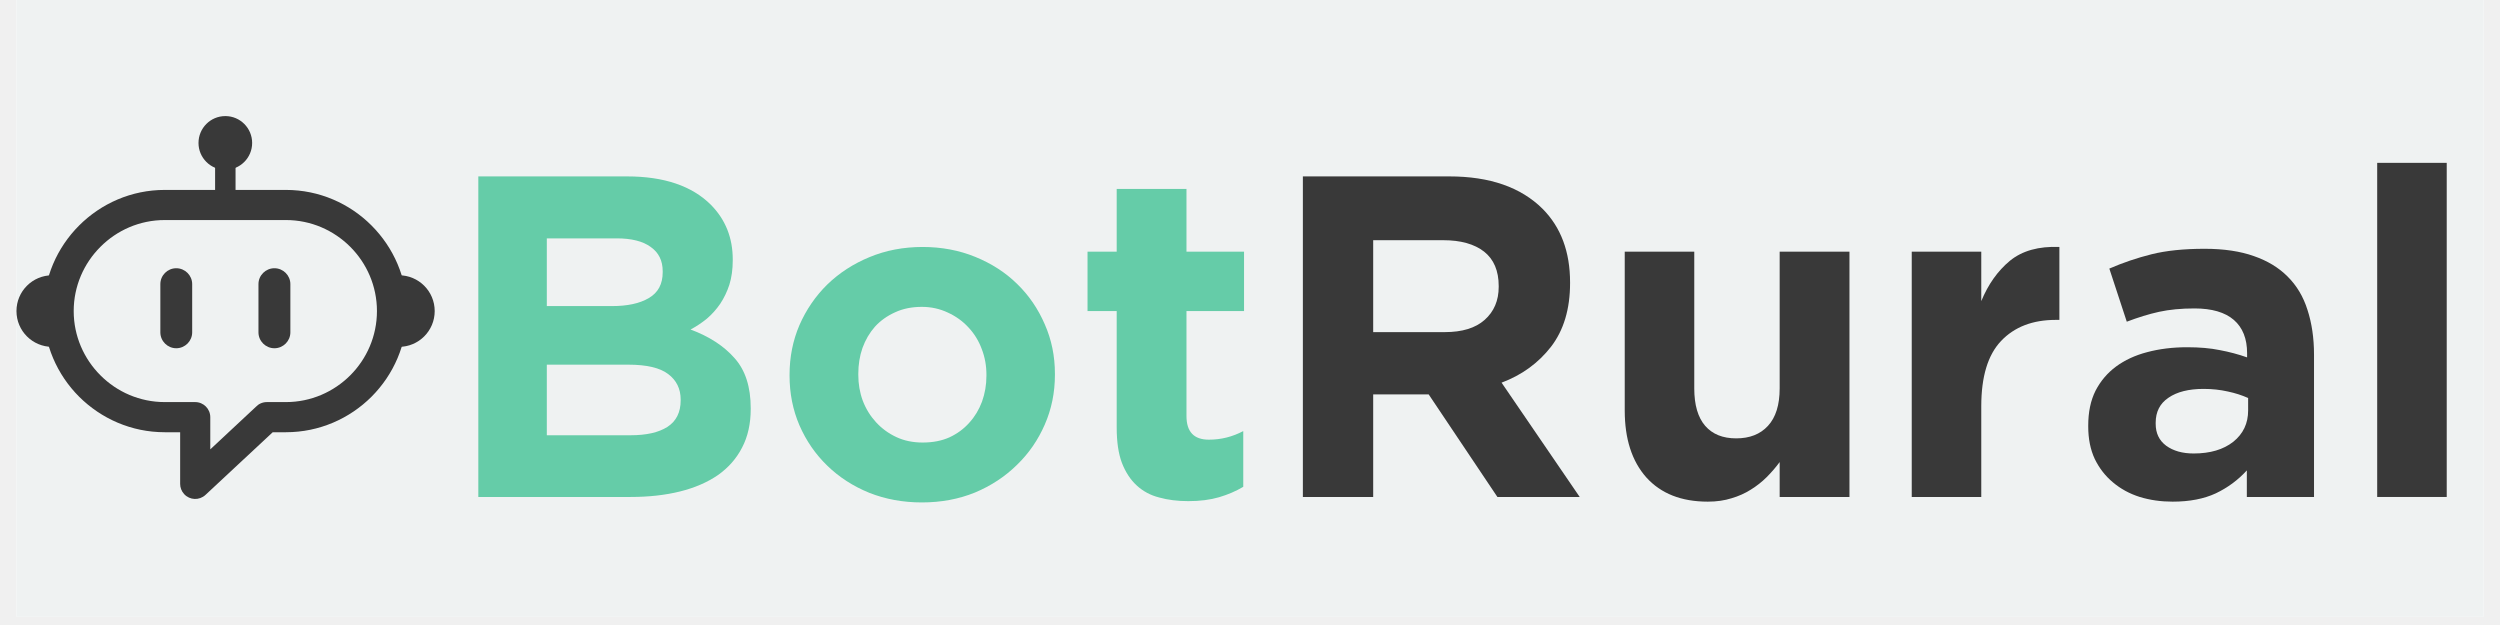
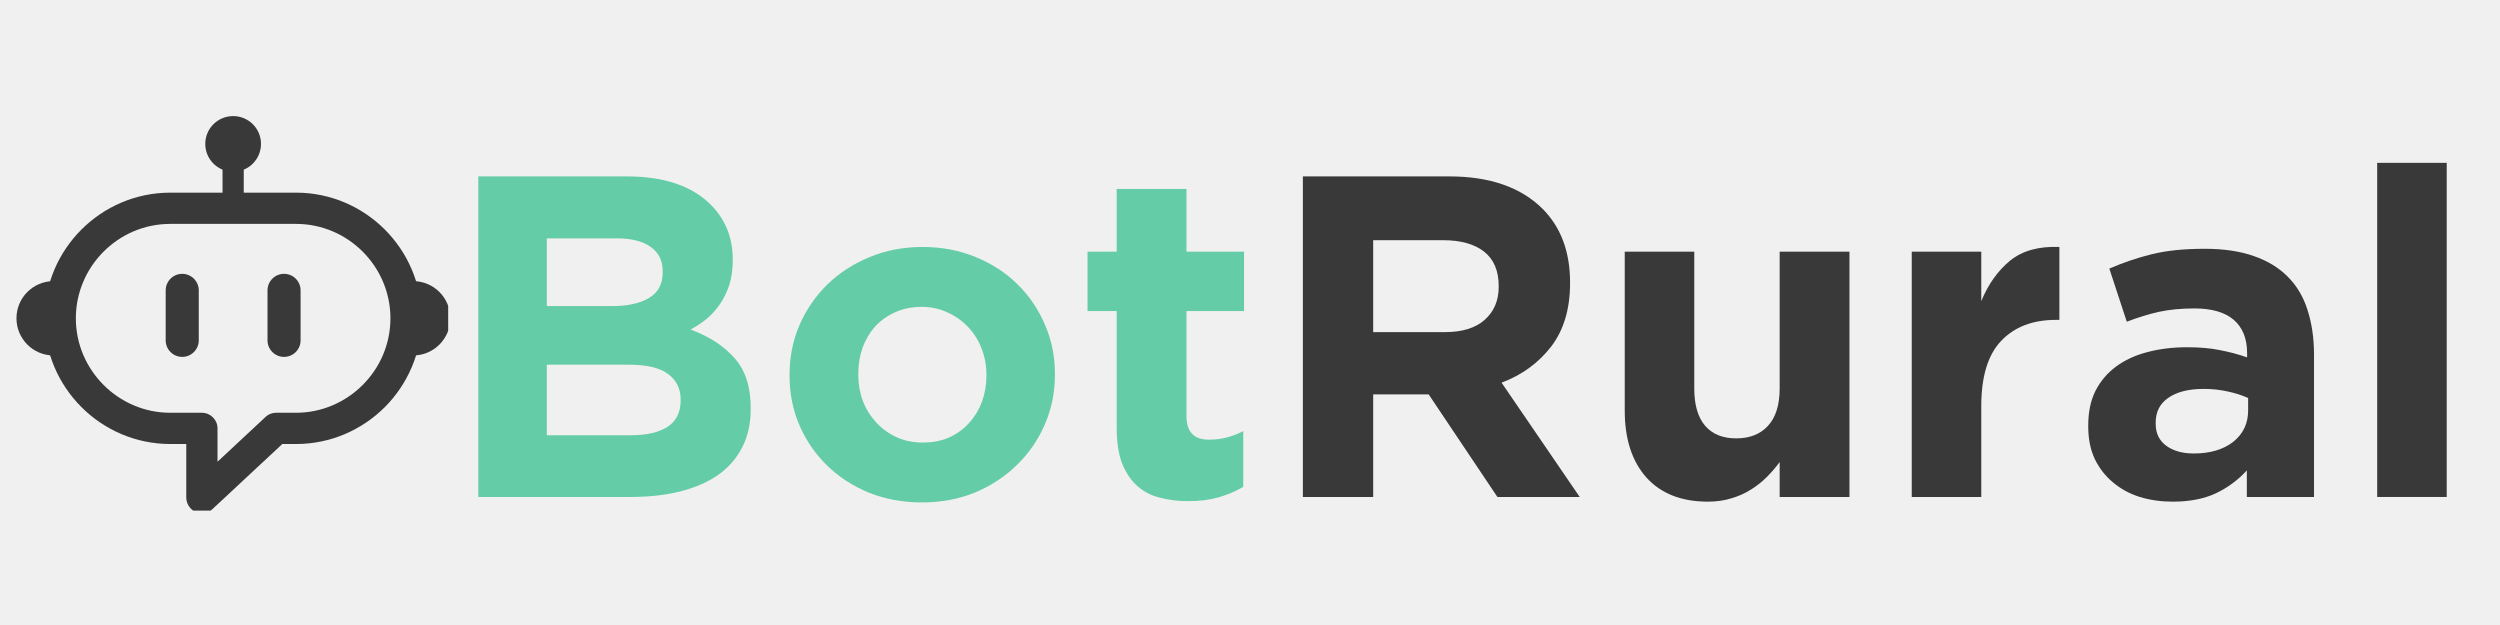
<svg xmlns="http://www.w3.org/2000/svg" width="200" zoomAndPan="magnify" viewBox="0 0 150 37.5" height="50" preserveAspectRatio="xMidYMid meet" version="1.0">
  <defs>
    <g />
-     <clipPath id="8d0e0656e6">
-       <path d="M 0.988 0 L 149.012 0 L 149.012 37.008 L 0.988 37.008 Z M 0.988 0 " clip-rule="nonzero" />
+     <clipPath id="e5680dad55">
+       <path d="M 2 11 L 26 11 L 26 30.637 L 2 30.637 Z M 2 11 " clip-rule="nonzero" />
    </clipPath>
-     <clipPath id="dcf500d1b9">
-       <path d="M 2 11 L 25 11 L 25 29.898 L 2 29.898 Z M 2 11 " clip-rule="nonzero" />
+     <clipPath id="17e42438e5">
+       <path d="M 12 6.953 L 16 6.953 L 16 11 L 12 11 Z M 12 6.953 " clip-rule="nonzero" />
    </clipPath>
-     <clipPath id="3427b412e7">
-       <path d="M 11 6.953 L 16 6.953 L 16 11 L 11 11 Z M 11 6.953 " clip-rule="nonzero" />
+     <clipPath id="45a0a9d2d8">
+       <path d="M 0.988 16 L 4 16 L 4 22 L 0.988 22 Z M 0.988 16 " clip-rule="nonzero" />
    </clipPath>
-     <clipPath id="2d5c8718f2">
-       <path d="M 0.988 16 L 4 16 L 4 21 L 0.988 21 Z M 0.988 16 " clip-rule="nonzero" />
-     </clipPath>
-     <clipPath id="f8084e1be4">
-       <path d="M 23 16 L 26.152 16 L 26.152 21 L 23 21 Z M 23 16 " clip-rule="nonzero" />
+     <clipPath id="9de32ecdfd">
+       <path d="M 24 16 L 26.891 16 L 26.891 22 L 24 22 Z M 24 16 " clip-rule="nonzero" />
    </clipPath>
  </defs>
-   <g clip-path="url(#8d0e0656e6)">
-     <path fill="#ffffff" d="M 0.988 0 L 149.012 0 L 149.012 37.008 L 0.988 37.008 Z M 0.988 0 " fill-opacity="1" fill-rule="nonzero" />
-     <path fill="#eff2f2" d="M 0.988 0 L 149.012 0 L 149.012 37.008 L 0.988 37.008 Z M 0.988 0 " fill-opacity="1" fill-rule="nonzero" />
-   </g>
  <g fill="#65cca8" fill-opacity="1">
    <g transform="translate(26.38704, 29.81809)">
      <g>
        <path d="M 2.312 -19.234 L 11.234 -19.234 C 13.453 -19.234 15.129 -18.664 16.266 -17.531 C 17.141 -16.645 17.578 -15.551 17.578 -14.25 L 17.578 -14.203 C 17.578 -13.648 17.508 -13.16 17.375 -12.734 C 17.238 -12.316 17.055 -11.938 16.828 -11.594 C 16.598 -11.258 16.332 -10.961 16.031 -10.703 C 15.727 -10.453 15.398 -10.234 15.047 -10.047 C 16.172 -9.629 17.051 -9.055 17.688 -8.328 C 18.332 -7.609 18.656 -6.609 18.656 -5.328 L 18.656 -5.281 C 18.656 -4.395 18.484 -3.625 18.141 -2.969 C 17.805 -2.312 17.32 -1.758 16.688 -1.312 C 16.051 -0.875 15.289 -0.547 14.406 -0.328 C 13.52 -0.109 12.535 0 11.453 0 L 2.312 0 Z M 13.375 -13.547 C 13.375 -14.18 13.133 -14.664 12.656 -15 C 12.188 -15.344 11.504 -15.516 10.609 -15.516 L 6.422 -15.516 L 6.422 -11.453 L 10.328 -11.453 C 11.266 -11.453 12.004 -11.613 12.547 -11.938 C 13.098 -12.258 13.375 -12.773 13.375 -13.484 Z M 14.453 -5.844 C 14.453 -6.488 14.203 -7 13.703 -7.375 C 13.211 -7.75 12.414 -7.938 11.312 -7.938 L 6.422 -7.938 L 6.422 -3.703 L 11.453 -3.703 C 12.391 -3.703 13.125 -3.867 13.656 -4.203 C 14.188 -4.547 14.453 -5.078 14.453 -5.797 Z M 14.453 -5.844 " />
      </g>
    </g>
  </g>
  <g fill="#65cca8" fill-opacity="1">
    <g transform="translate(46.21736, 29.81809)">
      <g>
        <path d="M 9.094 0.328 C 7.957 0.328 6.906 0.133 5.938 -0.25 C 4.969 -0.645 4.129 -1.188 3.422 -1.875 C 2.711 -2.562 2.156 -3.367 1.75 -4.297 C 1.352 -5.223 1.156 -6.219 1.156 -7.281 L 1.156 -7.328 C 1.156 -8.391 1.352 -9.383 1.75 -10.312 C 2.156 -11.238 2.711 -12.051 3.422 -12.75 C 4.141 -13.445 4.984 -13.992 5.953 -14.391 C 6.93 -14.797 7.992 -15 9.141 -15 C 10.273 -15 11.328 -14.801 12.297 -14.406 C 13.273 -14.008 14.113 -13.469 14.812 -12.781 C 15.52 -12.094 16.07 -11.285 16.469 -10.359 C 16.875 -9.441 17.078 -8.453 17.078 -7.391 L 17.078 -7.328 C 17.078 -6.266 16.875 -5.27 16.469 -4.344 C 16.07 -3.426 15.516 -2.617 14.797 -1.922 C 14.086 -1.223 13.25 -0.672 12.281 -0.266 C 11.312 0.129 10.25 0.328 9.094 0.328 Z M 9.141 -3.266 C 9.742 -3.266 10.281 -3.367 10.75 -3.578 C 11.219 -3.797 11.613 -4.086 11.938 -4.453 C 12.27 -4.816 12.523 -5.238 12.703 -5.719 C 12.879 -6.207 12.969 -6.727 12.969 -7.281 L 12.969 -7.328 C 12.969 -7.879 12.875 -8.395 12.688 -8.875 C 12.508 -9.363 12.242 -9.797 11.891 -10.172 C 11.547 -10.547 11.133 -10.844 10.656 -11.062 C 10.176 -11.289 9.656 -11.406 9.094 -11.406 C 8.488 -11.406 7.953 -11.297 7.484 -11.078 C 7.016 -10.867 6.613 -10.582 6.281 -10.219 C 5.957 -9.852 5.707 -9.426 5.531 -8.938 C 5.363 -8.457 5.281 -7.941 5.281 -7.391 L 5.281 -7.328 C 5.281 -6.785 5.367 -6.27 5.547 -5.781 C 5.734 -5.289 6 -4.859 6.344 -4.484 C 6.688 -4.109 7.094 -3.812 7.562 -3.594 C 8.031 -3.375 8.555 -3.266 9.141 -3.266 Z M 9.141 -3.266 " />
      </g>
    </g>
  </g>
  <g fill="#65cca8" fill-opacity="1">
    <g transform="translate(64.45467, 29.81809)">
      <g>
        <path d="M 6.844 0.25 C 6.195 0.25 5.613 0.176 5.094 0.031 C 4.57 -0.102 4.125 -0.344 3.75 -0.688 C 3.375 -1.031 3.078 -1.484 2.859 -2.047 C 2.648 -2.609 2.547 -3.316 2.547 -4.172 L 2.547 -11.156 L 0.797 -11.156 L 0.797 -14.719 L 2.547 -14.719 L 2.547 -18.484 L 6.734 -18.484 L 6.734 -14.719 L 10.188 -14.719 L 10.188 -11.156 L 6.734 -11.156 L 6.734 -4.859 C 6.734 -3.91 7.18 -3.438 8.078 -3.438 C 8.805 -3.438 9.492 -3.609 10.141 -3.953 L 10.141 -0.609 C 9.703 -0.348 9.219 -0.141 8.688 0.016 C 8.156 0.172 7.539 0.25 6.844 0.25 Z M 6.844 0.25 " />
      </g>
    </g>
  </g>
  <g fill="#393939" fill-opacity="1">
    <g transform="translate(75.86021, 29.81809)">
      <g>
        <path d="M 2.312 -19.234 L 11.094 -19.234 C 13.531 -19.234 15.398 -18.582 16.703 -17.281 C 17.797 -16.176 18.344 -14.707 18.344 -12.875 L 18.344 -12.828 C 18.344 -11.273 17.961 -10.004 17.203 -9.016 C 16.441 -8.035 15.453 -7.316 14.234 -6.859 L 18.922 0 L 13.984 0 L 9.859 -6.156 L 6.531 -6.156 L 6.531 0 L 2.312 0 Z M 10.828 -9.891 C 11.867 -9.891 12.664 -10.133 13.219 -10.625 C 13.781 -11.125 14.062 -11.785 14.062 -12.609 L 14.062 -12.656 C 14.062 -13.57 13.77 -14.258 13.188 -14.719 C 12.602 -15.176 11.785 -15.406 10.734 -15.406 L 6.531 -15.406 L 6.531 -9.891 Z M 10.828 -9.891 " />
      </g>
    </g>
  </g>
  <g fill="#393939" fill-opacity="1">
    <g transform="translate(95.718, 29.81809)">
      <g>
        <path d="M 6.75 0.281 C 5.164 0.281 3.938 -0.203 3.062 -1.172 C 2.195 -2.148 1.766 -3.488 1.766 -5.188 L 1.766 -14.719 L 5.938 -14.719 L 5.938 -6.516 C 5.938 -5.523 6.156 -4.773 6.594 -4.266 C 7.031 -3.766 7.648 -3.516 8.453 -3.516 C 9.266 -3.516 9.898 -3.766 10.359 -4.266 C 10.828 -4.773 11.062 -5.523 11.062 -6.516 L 11.062 -14.719 L 15.25 -14.719 L 15.25 0 L 11.062 0 L 11.062 -2.094 C 10.832 -1.781 10.57 -1.477 10.281 -1.188 C 10 -0.906 9.68 -0.656 9.328 -0.438 C 8.984 -0.219 8.598 -0.047 8.172 0.078 C 7.754 0.211 7.281 0.281 6.75 0.281 Z M 6.75 0.281 " />
      </g>
    </g>
  </g>
  <g fill="#393939" fill-opacity="1">
    <g transform="translate(112.8292, 29.81809)">
      <g>
        <path d="M 1.875 -14.719 L 6.047 -14.719 L 6.047 -11.75 C 6.461 -12.758 7.035 -13.566 7.766 -14.172 C 8.504 -14.773 9.492 -15.051 10.734 -15 L 10.734 -10.625 L 10.516 -10.625 C 9.129 -10.625 8.035 -10.203 7.234 -9.359 C 6.441 -8.523 6.047 -7.219 6.047 -5.438 L 6.047 0 L 1.875 0 Z M 1.875 -14.719 " />
      </g>
    </g>
  </g>
  <g fill="#393939" fill-opacity="1">
    <g transform="translate(124.3099, 29.81809)">
      <g>
        <path d="M 6.047 0.281 C 5.348 0.281 4.691 0.188 4.078 0 C 3.461 -0.195 2.926 -0.488 2.469 -0.875 C 2.008 -1.258 1.645 -1.727 1.375 -2.281 C 1.113 -2.844 0.984 -3.492 0.984 -4.234 L 0.984 -4.281 C 0.984 -5.094 1.129 -5.789 1.422 -6.375 C 1.723 -6.957 2.133 -7.441 2.656 -7.828 C 3.176 -8.211 3.797 -8.5 4.516 -8.688 C 5.242 -8.883 6.047 -8.984 6.922 -8.984 C 7.672 -8.984 8.32 -8.926 8.875 -8.812 C 9.438 -8.707 9.984 -8.562 10.516 -8.375 L 10.516 -8.625 C 10.516 -9.5 10.25 -10.164 9.719 -10.625 C 9.188 -11.082 8.398 -11.312 7.359 -11.312 C 6.555 -11.312 5.848 -11.242 5.234 -11.109 C 4.617 -10.973 3.973 -10.773 3.297 -10.516 L 2.25 -13.703 C 3.062 -14.055 3.906 -14.344 4.781 -14.562 C 5.656 -14.781 6.719 -14.891 7.969 -14.891 C 9.125 -14.891 10.109 -14.742 10.922 -14.453 C 11.734 -14.172 12.406 -13.766 12.938 -13.234 C 13.488 -12.691 13.891 -12.02 14.141 -11.219 C 14.398 -10.426 14.531 -9.535 14.531 -8.547 L 14.531 0 L 10.5 0 L 10.5 -1.594 C 9.977 -1.02 9.359 -0.562 8.641 -0.219 C 7.93 0.113 7.066 0.281 6.047 0.281 Z M 7.312 -2.609 C 8.301 -2.609 9.094 -2.844 9.688 -3.312 C 10.281 -3.789 10.578 -4.414 10.578 -5.188 L 10.578 -5.938 C 10.211 -6.102 9.805 -6.234 9.359 -6.328 C 8.91 -6.43 8.426 -6.484 7.906 -6.484 C 7.008 -6.484 6.305 -6.305 5.797 -5.953 C 5.285 -5.609 5.031 -5.109 5.031 -4.453 L 5.031 -4.391 C 5.031 -3.828 5.238 -3.391 5.656 -3.078 C 6.082 -2.766 6.633 -2.609 7.312 -2.609 Z M 7.312 -2.609 " />
      </g>
    </g>
  </g>
  <g fill="#393939" fill-opacity="1">
    <g transform="translate(140.5697, 29.81809)">
      <g>
        <path d="M 2.062 -20.047 L 6.234 -20.047 L 6.234 0 L 2.062 0 Z M 2.062 -20.047 " />
      </g>
    </g>
  </g>
-   <g clip-path="url(#dcf500d1b9)">
-     <path fill="#393939" d="M 9.883 11.395 L 17.156 11.395 C 19.156 11.395 20.977 12.211 22.293 13.531 C 23.609 14.848 24.426 16.664 24.426 18.664 C 24.426 20.664 23.609 22.484 22.293 23.801 C 20.977 25.117 19.156 25.934 17.156 25.934 L 16.363 25.934 L 12.328 29.695 C 11.961 30.035 11.391 30.016 11.051 29.648 C 10.891 29.477 10.809 29.254 10.809 29.035 L 10.809 25.934 L 9.883 25.934 C 7.883 25.934 6.066 25.117 4.746 23.801 C 3.43 22.484 2.613 20.664 2.613 18.664 C 2.613 16.664 3.43 14.848 4.746 13.531 C 6.066 12.211 7.883 11.395 9.883 11.395 Z M 17.156 13.203 L 9.883 13.203 C 8.383 13.203 7.016 13.816 6.027 14.809 C 5.035 15.797 4.422 17.164 4.422 18.664 C 4.422 20.164 5.035 21.531 6.027 22.52 C 7.016 23.512 8.383 24.125 9.883 24.125 L 11.711 24.125 C 12.211 24.125 12.617 24.531 12.617 25.031 L 12.617 26.961 L 15.352 24.41 C 15.516 24.234 15.75 24.125 16.012 24.125 L 17.156 24.125 C 18.656 24.125 20.023 23.512 21.016 22.52 C 22.004 21.531 22.617 20.164 22.617 18.664 C 22.617 17.164 22.004 15.797 21.016 14.809 C 20.023 13.816 18.656 13.203 17.156 13.203 Z M 17.156 13.203 " fill-opacity="1" fill-rule="nonzero" />
+   <g clip-path="url(#e5680dad55)">
+     <path fill="#393939" d="M 10.215 11.559 L 17.762 11.559 C 19.836 11.559 21.723 12.406 23.09 13.773 C 24.453 15.137 25.301 17.023 25.301 19.098 C 25.301 21.172 24.453 23.059 23.09 24.426 C 21.723 25.793 19.836 26.641 17.762 26.641 L 16.938 26.641 L 12.75 30.543 C 12.371 30.895 11.781 30.871 11.426 30.492 C 11.262 30.312 11.176 30.086 11.176 29.855 L 11.176 26.641 L 10.215 26.641 C 8.141 26.641 6.254 25.793 4.887 24.426 C 3.52 23.059 2.672 21.172 2.672 19.098 C 2.672 17.023 3.52 15.137 4.887 13.773 C 6.254 12.406 8.141 11.559 10.215 11.559 Z M 17.762 13.434 L 10.215 13.434 C 8.656 13.434 7.242 14.07 6.215 15.098 C 5.188 16.125 4.551 17.543 4.551 19.098 C 4.551 20.656 5.188 22.07 6.215 23.098 C 7.242 24.125 8.656 24.766 10.215 24.766 L 12.113 24.766 C 12.629 24.766 13.051 25.184 13.051 25.703 L 13.051 27.703 L 15.887 25.059 C 16.059 24.879 16.301 24.766 16.57 24.766 L 17.762 24.766 C 19.316 24.766 20.734 24.125 21.762 23.098 C 22.789 22.07 23.426 20.656 23.426 19.098 C 23.426 17.543 22.789 16.125 21.762 15.098 C 20.734 14.07 19.316 13.434 17.762 13.434 Z M 17.762 13.434 " fill-opacity="1" fill-rule="nonzero" />
  </g>
-   <path fill="#393939" d="M 12.906 8.66 L 14.133 8.66 L 14.133 12.391 L 12.906 12.391 Z M 12.906 8.66 " fill-opacity="1" fill-rule="evenodd" />
-   <g clip-path="url(#3427b412e7)">
-     <path fill="#393939" d="M 13.52 6.965 C 14.41 6.965 15.129 7.688 15.129 8.578 C 15.129 9.465 14.41 10.188 13.52 10.188 C 12.629 10.188 11.91 9.465 11.91 8.578 C 11.91 7.688 12.629 6.965 13.52 6.965 Z M 13.52 6.965 " fill-opacity="1" fill-rule="evenodd" />
+   <path fill="#393939" d="M 13.352 8.723 L 14.625 8.723 L 14.625 12.59 L 13.352 12.59 Z M 13.352 8.723 " fill-opacity="1" fill-rule="evenodd" />
+   <g clip-path="url(#17e42438e5)">
+     <path fill="#393939" d="M 13.988 6.965 C 14.91 6.965 15.66 7.711 15.66 8.633 C 15.66 9.559 14.91 10.305 13.988 10.305 C 13.066 10.305 12.316 9.559 12.316 8.633 C 12.316 7.711 13.066 6.965 13.988 6.965 Z M 13.988 6.965 " fill-opacity="1" fill-rule="evenodd" />
  </g>
-   <g clip-path="url(#2d5c8718f2)">
-     <path fill="#393939" d="M 3.137 20.812 C 1.949 20.812 0.988 19.852 0.988 18.664 C 0.988 17.477 1.949 16.516 3.137 16.516 Z M 3.137 20.812 " fill-opacity="1" fill-rule="evenodd" />
+   <g clip-path="url(#45a0a9d2d8)">
+     <path fill="#393939" d="M 3.215 21.328 C 1.984 21.328 0.988 20.328 0.988 19.098 C 0.988 17.867 1.984 16.867 3.215 16.867 Z M 3.215 21.328 " fill-opacity="1" fill-rule="evenodd" />
  </g>
-   <g clip-path="url(#f8084e1be4)">
-     <path fill="#393939" d="M 23.934 20.812 C 25.121 20.812 26.082 19.852 26.082 18.664 C 26.082 17.477 25.121 16.516 23.934 16.516 Z M 23.934 20.812 " fill-opacity="1" fill-rule="evenodd" />
+   <g clip-path="url(#9de32ecdfd)">
+     <path fill="#393939" d="M 24.789 21.328 C 26.02 21.328 27.02 20.328 27.02 19.098 C 27.02 17.867 26.02 16.867 24.789 16.867 Z M 24.789 21.328 " fill-opacity="1" fill-rule="evenodd" />
  </g>
-   <path fill="#393939" d="M 10.574 16.094 C 11.102 16.094 11.531 16.523 11.531 17.047 L 11.531 19.941 C 11.531 20.465 11.102 20.895 10.574 20.895 C 10.051 20.895 9.621 20.465 9.621 19.941 L 9.621 17.047 C 9.621 16.523 10.051 16.094 10.574 16.094 Z M 10.574 16.094 " fill-opacity="1" fill-rule="evenodd" />
-   <path fill="#393939" d="M 16.465 16.094 C 16.992 16.094 17.422 16.523 17.422 17.047 L 17.422 19.941 C 17.422 20.465 16.992 20.895 16.465 20.895 C 15.938 20.895 15.508 20.465 15.508 19.941 L 15.508 17.047 C 15.508 16.523 15.938 16.094 16.465 16.094 Z M 16.465 16.094 " fill-opacity="1" fill-rule="evenodd" />
+   <path fill="#393939" d="M 10.934 16.43 C 11.477 16.43 11.926 16.875 11.926 17.422 L 11.926 20.422 C 11.926 20.969 11.477 21.414 10.934 21.414 C 10.387 21.414 9.941 20.969 9.941 20.422 L 9.941 17.422 C 9.941 16.875 10.387 16.43 10.934 16.43 Z M 10.934 16.43 " fill-opacity="1" fill-rule="evenodd" />
+   <path fill="#393939" d="M 17.043 16.43 C 17.59 16.43 18.035 16.875 18.035 17.422 L 18.035 20.422 C 18.035 20.969 17.59 21.414 17.043 21.414 C 16.496 21.414 16.051 20.969 16.051 20.422 L 16.051 17.422 C 16.051 16.875 16.496 16.43 17.043 16.43 Z M 17.043 16.43 " fill-opacity="1" fill-rule="evenodd" />
</svg>
